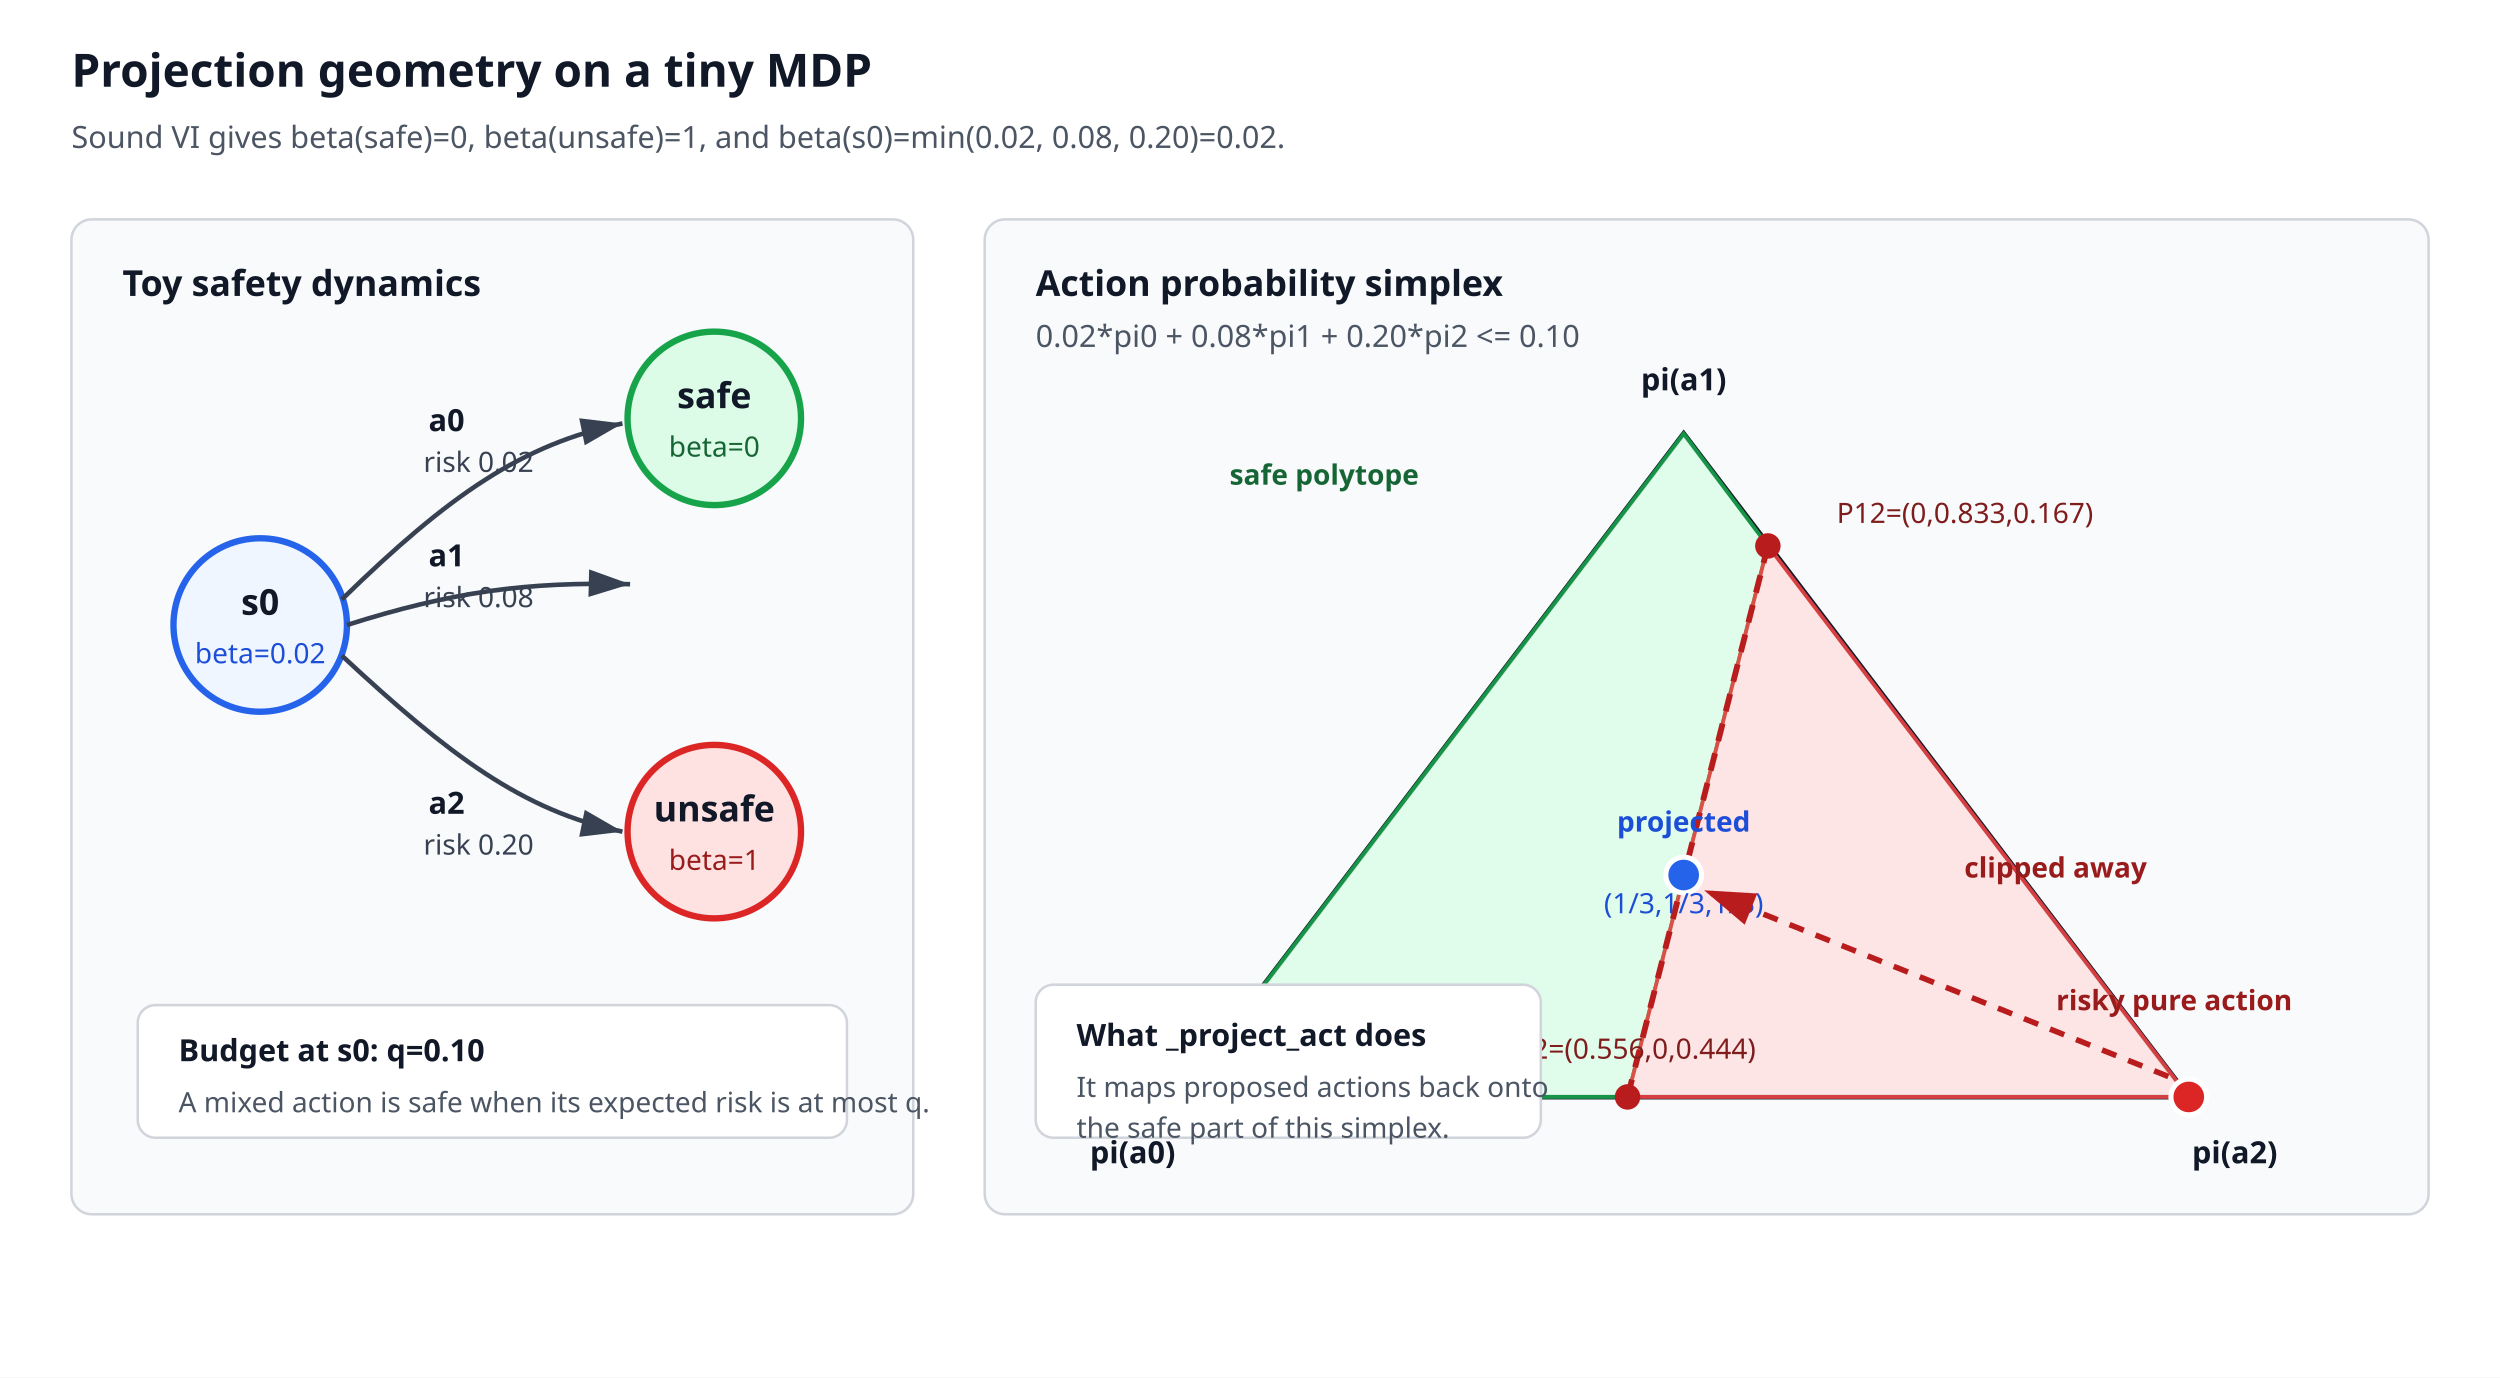
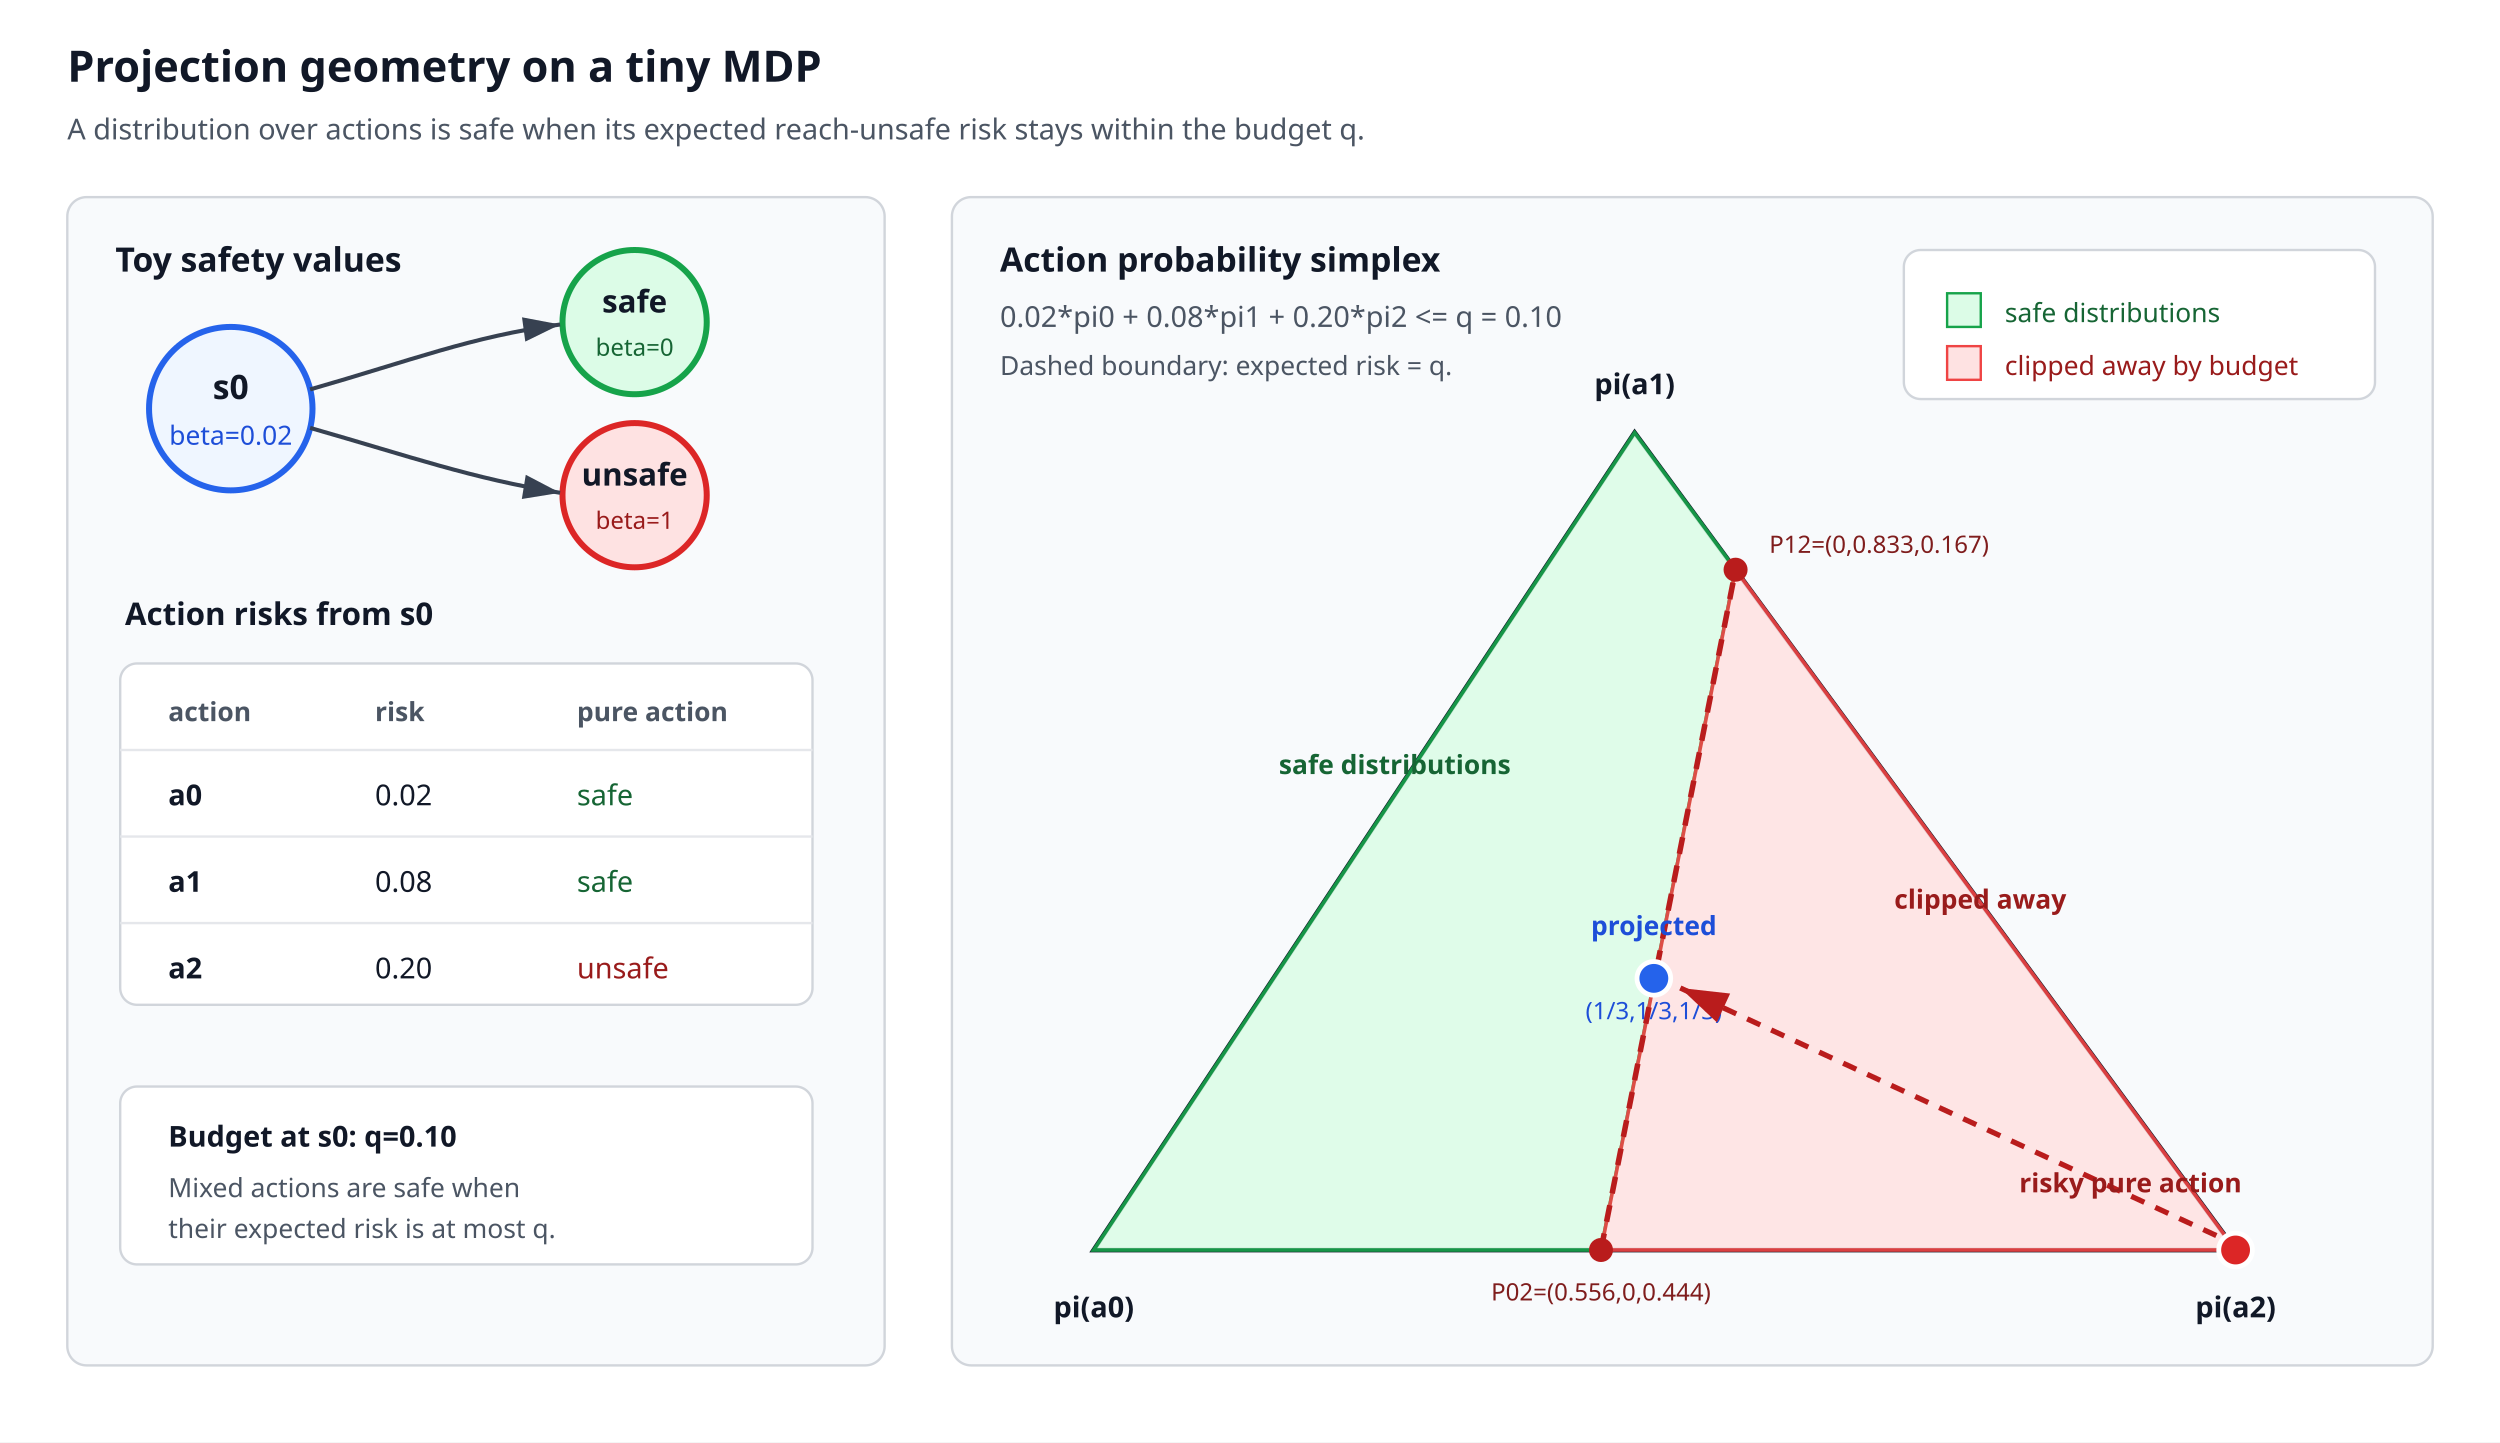
- <svg xmlns="http://www.w3.org/2000/svg" viewBox="0 0 980 540" width="980" height="540" role="img" aria-label="Toy MDP and probability simplex projection for probabilistic shielding">
+ <svg xmlns="http://www.w3.org/2000/svg" viewBox="0 0 1040 600" width="1040" height="600" role="img" aria-label="Toy MDP and probability simplex projection for probabilistic shielding">
  <defs>
    <marker id="simplex-arrow" markerWidth="10" markerHeight="10" refX="9" refY="3" orient="auto" markerUnits="strokeWidth">
      <path d="M0,0 L0,6 L9,3 z" fill="#374151" />
    </marker>
    <marker id="simplex-red-arrow" markerWidth="10" markerHeight="10" refX="9" refY="3" orient="auto" markerUnits="strokeWidth">
      <path d="M0,0 L0,6 L9,3 z" fill="#b91c1c" />
    </marker>
  </defs>
  <rect width="100%" height="100%" fill="#ffffff" />
  <text x="28" y="34" font-family="sans-serif" font-size="18" font-weight="700" fill="#111827">Projection geometry on a tiny MDP</text>
-   <text x="28" y="58" font-family="sans-serif" font-size="12" fill="#4b5563">Sound VI gives beta(safe)=0, beta(unsafe)=1, and beta(s0)=min(0.02, 0.08, 0.20)=0.02.</text>
-   <rect x="28" y="86" width="330" height="390" rx="8" fill="#f8fafc" stroke="#d1d5db" />
-   <text x="48" y="116" font-family="sans-serif" font-size="14" font-weight="700" fill="#111827">Toy safety dynamics</text>
-   <circle cx="102" cy="245" r="34" fill="#eff6ff" stroke="#2563eb" stroke-width="2.5" />
-   <text x="102" y="241" text-anchor="middle" font-family="sans-serif" font-size="14" font-weight="700" fill="#111827">s0</text>
-   <text x="102" y="260" text-anchor="middle" font-family="sans-serif" font-size="11" fill="#1d4ed8">beta=0.02</text>
-   <circle cx="280" cy="164" r="34" fill="#dcfce7" stroke="#16a34a" stroke-width="2.5" />
-   <text x="280" y="160" text-anchor="middle" font-family="sans-serif" font-size="14" font-weight="700" fill="#111827">safe</text>
-   <text x="280" y="179" text-anchor="middle" font-family="sans-serif" font-size="11" fill="#166534">beta=0</text>
-   <circle cx="280" cy="326" r="34" fill="#fee2e2" stroke="#dc2626" stroke-width="2.5" />
-   <text x="280" y="322" text-anchor="middle" font-family="sans-serif" font-size="14" font-weight="700" fill="#111827">unsafe</text>
-   <text x="280" y="341" text-anchor="middle" font-family="sans-serif" font-size="11" fill="#991b1b">beta=1</text>
-   <path d="M134 235 C176 194, 205 174, 244 166" fill="none" stroke="#374151" stroke-width="1.8" marker-end="url(#simplex-arrow)" />
-   <path d="M136 245 C177 232, 206 228, 247 229" fill="none" stroke="#374151" stroke-width="1.8" marker-end="url(#simplex-arrow)" />
-   <path d="M134 257 C176 296, 205 318, 244 326" fill="none" stroke="#374151" stroke-width="1.8" marker-end="url(#simplex-arrow)" />
-   <text x="168" y="169" font-family="sans-serif" font-size="12" font-weight="700" fill="#111827">a0</text>
-   <text x="166" y="185" font-family="sans-serif" font-size="11" fill="#374151">risk 0.02</text>
-   <text x="168" y="222" font-family="sans-serif" font-size="12" font-weight="700" fill="#111827">a1</text>
-   <text x="166" y="238" font-family="sans-serif" font-size="11" fill="#374151">risk 0.08</text>
-   <text x="168" y="319" font-family="sans-serif" font-size="12" font-weight="700" fill="#111827">a2</text>
-   <text x="166" y="335" font-family="sans-serif" font-size="11" fill="#374151">risk 0.20</text>
-   <rect x="54" y="394" width="278" height="52" rx="7" fill="#ffffff" stroke="#d1d5db" />
-   <text x="70" y="416" font-family="sans-serif" font-size="12" font-weight="700" fill="#111827">Budget at s0: q=0.10</text>
-   <text x="70" y="436" font-family="sans-serif" font-size="11" fill="#4b5563">A mixed action is safe when its expected risk is at most q.</text>
-   <rect x="386" y="86" width="566" height="390" rx="8" fill="#f8fafc" stroke="#d1d5db" />
-   <text x="406" y="116" font-family="sans-serif" font-size="14" font-weight="700" fill="#111827">Action probability simplex</text>
-   <text x="406" y="136" font-family="sans-serif" font-size="12" fill="#4b5563">0.02*pi0 + 0.08*pi1 + 0.20*pi2 &lt;= 0.10</text>
-   <polygon points="462,430 660,170 858,430" fill="#ffffff" stroke="#111827" stroke-width="2" />
-   <polygon points="462,430 660,170 693,214 638,430" fill="#dcfce7" stroke="#16a34a" stroke-width="1.5" opacity="0.88" />
-   <polygon points="638,430 693,214 858,430" fill="#fee2e2" stroke="#ef4444" stroke-width="1.5" opacity="0.88" />
-   <line x1="638" y1="430" x2="693" y2="214" stroke="#b91c1c" stroke-width="2.3" stroke-dasharray="7 5" />
-   <text x="444" y="456" text-anchor="middle" font-family="sans-serif" font-size="12" font-weight="700" fill="#111827">pi(a0)</text>
-   <text x="660" y="153" text-anchor="middle" font-family="sans-serif" font-size="12" font-weight="700" fill="#111827">pi(a1)</text>
-   <text x="876" y="456" text-anchor="middle" font-family="sans-serif" font-size="12" font-weight="700" fill="#111827">pi(a2)</text>
-   <circle cx="638" cy="430" r="5" fill="#b91c1c" />
-   <text x="638" y="415" text-anchor="middle" font-family="sans-serif" font-size="11" fill="#7f1d1d">P02=(0.556,0,0.444)</text>
-   <circle cx="693" cy="214" r="5" fill="#b91c1c" />
-   <text x="720" y="205" font-family="sans-serif" font-size="11" fill="#7f1d1d">P12=(0,0.833,0.167)</text>
-   <circle cx="660" cy="343" r="7" fill="#2563eb" stroke="#ffffff" stroke-width="2" />
-   <text x="660" y="326" text-anchor="middle" font-family="sans-serif" font-size="11" font-weight="700" fill="#1d4ed8">projected</text>
-   <text x="660" y="358" text-anchor="middle" font-family="sans-serif" font-size="11" fill="#1d4ed8">(1/3,1/3,1/3)</text>
-   <line x1="850" y1="422" x2="668" y2="349" stroke="#b91c1c" stroke-width="2.2" stroke-dasharray="6 5" marker-end="url(#simplex-red-arrow)" />
-   <circle cx="858" cy="430" r="7" fill="#dc2626" stroke="#ffffff" stroke-width="2" />
-   <text x="806" y="396" font-family="sans-serif" font-size="11" font-weight="700" fill="#991b1b">risky pure action</text>
-   <text x="482" y="190" font-family="sans-serif" font-size="11" font-weight="700" fill="#166534">safe polytope</text>
-   <text x="770" y="344" font-family="sans-serif" font-size="11" font-weight="700" fill="#991b1b">clipped away</text>
-   <rect x="406" y="386" width="198" height="60" rx="7" fill="#ffffff" stroke="#d1d5db" />
-   <text x="422" y="410" font-family="sans-serif" font-size="12" font-weight="700" fill="#111827">What _project_act does</text>
-   <text x="422" y="430" font-family="sans-serif" font-size="11" fill="#4b5563">It maps proposed actions back onto</text>
-   <text x="422" y="446" font-family="sans-serif" font-size="11" fill="#4b5563">the safe part of this simplex.</text>
+   <text x="28" y="58" font-family="sans-serif" font-size="12" fill="#4b5563">A distribution over actions is safe when its expected reach-unsafe risk stays within the budget q.</text>
+   <rect x="28" y="82" width="340" height="486" rx="8" fill="#f8fafc" stroke="#d1d5db" />
+   <text x="48" y="113" font-family="sans-serif" font-size="14" font-weight="700" fill="#111827">Toy safety values</text>
+   <circle cx="96" cy="170" r="34" fill="#eff6ff" stroke="#2563eb" stroke-width="2.5" />
+   <text x="96" y="166" text-anchor="middle" font-family="sans-serif" font-size="14" font-weight="700" fill="#111827">s0</text>
+   <text x="96" y="185" text-anchor="middle" font-family="sans-serif" font-size="11" fill="#1d4ed8">beta=0.02</text>
+   <circle cx="264" cy="134" r="30" fill="#dcfce7" stroke="#16a34a" stroke-width="2.5" />
+   <text x="264" y="130" text-anchor="middle" font-family="sans-serif" font-size="13" font-weight="700" fill="#111827">safe</text>
+   <text x="264" y="148" text-anchor="middle" font-family="sans-serif" font-size="10" fill="#166534">beta=0</text>
+   <circle cx="264" cy="206" r="30" fill="#fee2e2" stroke="#dc2626" stroke-width="2.5" />
+   <text x="264" y="202" text-anchor="middle" font-family="sans-serif" font-size="13" font-weight="700" fill="#111827">unsafe</text>
+   <text x="264" y="220" text-anchor="middle" font-family="sans-serif" font-size="10" fill="#991b1b">beta=1</text>
+   <path d="M129 162 C171 150, 196 140, 233 135" fill="none" stroke="#374151" stroke-width="1.7" marker-end="url(#simplex-arrow)" />
+   <path d="M129 178 C171 190, 196 199, 233 205" fill="none" stroke="#374151" stroke-width="1.7" marker-end="url(#simplex-arrow)" />
+   <text x="52" y="260" font-family="sans-serif" font-size="13" font-weight="700" fill="#111827">Action risks from s0</text>
+   <rect x="50" y="276" width="288" height="142" rx="7" fill="#ffffff" stroke="#d1d5db" />
+   <line x1="50" y1="312" x2="338" y2="312" stroke="#e5e7eb" />
+   <line x1="50" y1="348" x2="338" y2="348" stroke="#e5e7eb" />
+   <line x1="50" y1="384" x2="338" y2="384" stroke="#e5e7eb" />
+   <text x="70" y="300" font-family="sans-serif" font-size="11" font-weight="700" fill="#4b5563">action</text>
+   <text x="156" y="300" font-family="sans-serif" font-size="11" font-weight="700" fill="#4b5563">risk</text>
+   <text x="240" y="300" font-family="sans-serif" font-size="11" font-weight="700" fill="#4b5563">pure action</text>
+   <text x="70" y="335" font-family="sans-serif" font-size="12" font-weight="700" fill="#111827">a0</text>
+   <text x="156" y="335" font-family="sans-serif" font-size="12" fill="#111827">0.02</text>
+   <text x="240" y="335" font-family="sans-serif" font-size="12" fill="#166534">safe</text>
+   <text x="70" y="371" font-family="sans-serif" font-size="12" font-weight="700" fill="#111827">a1</text>
+   <text x="156" y="371" font-family="sans-serif" font-size="12" fill="#111827">0.08</text>
+   <text x="240" y="371" font-family="sans-serif" font-size="12" fill="#166534">safe</text>
+   <text x="70" y="407" font-family="sans-serif" font-size="12" font-weight="700" fill="#111827">a2</text>
+   <text x="156" y="407" font-family="sans-serif" font-size="12" fill="#111827">0.20</text>
+   <text x="240" y="407" font-family="sans-serif" font-size="12" fill="#991b1b">unsafe</text>
+   <rect x="50" y="452" width="288" height="74" rx="7" fill="#ffffff" stroke="#d1d5db" />
+   <text x="70" y="477" font-family="sans-serif" font-size="12" font-weight="700" fill="#111827">Budget at s0: q=0.10</text>
+   <text x="70" y="498" font-family="sans-serif" font-size="11" fill="#4b5563">Mixed actions are safe when</text>
+   <text x="70" y="515" font-family="sans-serif" font-size="11" fill="#4b5563">their expected risk is at most q.</text>
+   <rect x="396" y="82" width="616" height="486" rx="8" fill="#f8fafc" stroke="#d1d5db" />
+   <text x="416" y="113" font-family="sans-serif" font-size="14" font-weight="700" fill="#111827">Action probability simplex</text>
+   <text x="416" y="136" font-family="sans-serif" font-size="12" fill="#4b5563">0.02*pi0 + 0.08*pi1 + 0.20*pi2 &lt;= q = 0.10</text>
+   <text x="416" y="156" font-family="sans-serif" font-size="11" fill="#4b5563">Dashed boundary: expected risk = q.</text>
+   <rect x="792" y="104" width="196" height="62" rx="7" fill="#ffffff" stroke="#d1d5db" />
+   <rect x="810" y="122" width="14" height="14" fill="#dcfce7" stroke="#16a34a" />
+   <text x="834" y="134" font-family="sans-serif" font-size="11" fill="#166534">safe distributions</text>
+   <rect x="810" y="144" width="14" height="14" fill="#fee2e2" stroke="#ef4444" />
+   <text x="834" y="156" font-family="sans-serif" font-size="11" fill="#991b1b">clipped away by budget</text>
+   <polygon points="455,520 680,180 930,520" fill="#ffffff" stroke="#111827" stroke-width="2" />
+   <polygon points="455,520 680,180 722,237 666,520" fill="#dcfce7" stroke="#16a34a" stroke-width="1.5" opacity="0.9" />
+   <polygon points="666,520 722,237 930,520" fill="#fee2e2" stroke="#ef4444" stroke-width="1.5" opacity="0.9" />
+   <line x1="666" y1="520" x2="722" y2="237" stroke="#b91c1c" stroke-width="2.3" stroke-dasharray="7 5" />
+   <text x="455" y="548" text-anchor="middle" font-family="sans-serif" font-size="12" font-weight="700" fill="#111827">pi(a0)</text>
+   <text x="680" y="164" text-anchor="middle" font-family="sans-serif" font-size="12" font-weight="700" fill="#111827">pi(a1)</text>
+   <text x="930" y="548" text-anchor="middle" font-family="sans-serif" font-size="12" font-weight="700" fill="#111827">pi(a2)</text>
+   <circle cx="666" cy="520" r="5" fill="#b91c1c" />
+   <text x="666" y="541" text-anchor="middle" font-family="sans-serif" font-size="10" fill="#7f1d1d">P02=(0.556,0,0.444)</text>
+   <circle cx="722" cy="237" r="5" fill="#b91c1c" />
+   <text x="736" y="230" font-family="sans-serif" font-size="10" fill="#7f1d1d">P12=(0,0.833,0.167)</text>
+   <circle cx="688" cy="407" r="7" fill="#2563eb" stroke="#ffffff" stroke-width="2" />
+   <text x="688" y="389" text-anchor="middle" font-family="sans-serif" font-size="11" font-weight="700" fill="#1d4ed8">projected</text>
+   <text x="688" y="424" text-anchor="middle" font-family="sans-serif" font-size="10" fill="#1d4ed8">(1/3,1/3,1/3)</text>
+   <line x1="922" y1="514" x2="699" y2="411" stroke="#b91c1c" stroke-width="2.2" stroke-dasharray="6 5" marker-end="url(#simplex-red-arrow)" />
+   <circle cx="930" cy="520" r="7" fill="#dc2626" stroke="#ffffff" stroke-width="2" />
+   <text x="840" y="496" font-family="sans-serif" font-size="11" font-weight="700" fill="#991b1b">risky pure action</text>
+   <text x="532" y="322" font-family="sans-serif" font-size="11" font-weight="700" fill="#166534">safe distributions</text>
+   <text x="788" y="378" font-family="sans-serif" font-size="11" font-weight="700" fill="#991b1b">clipped away</text>
</svg>
